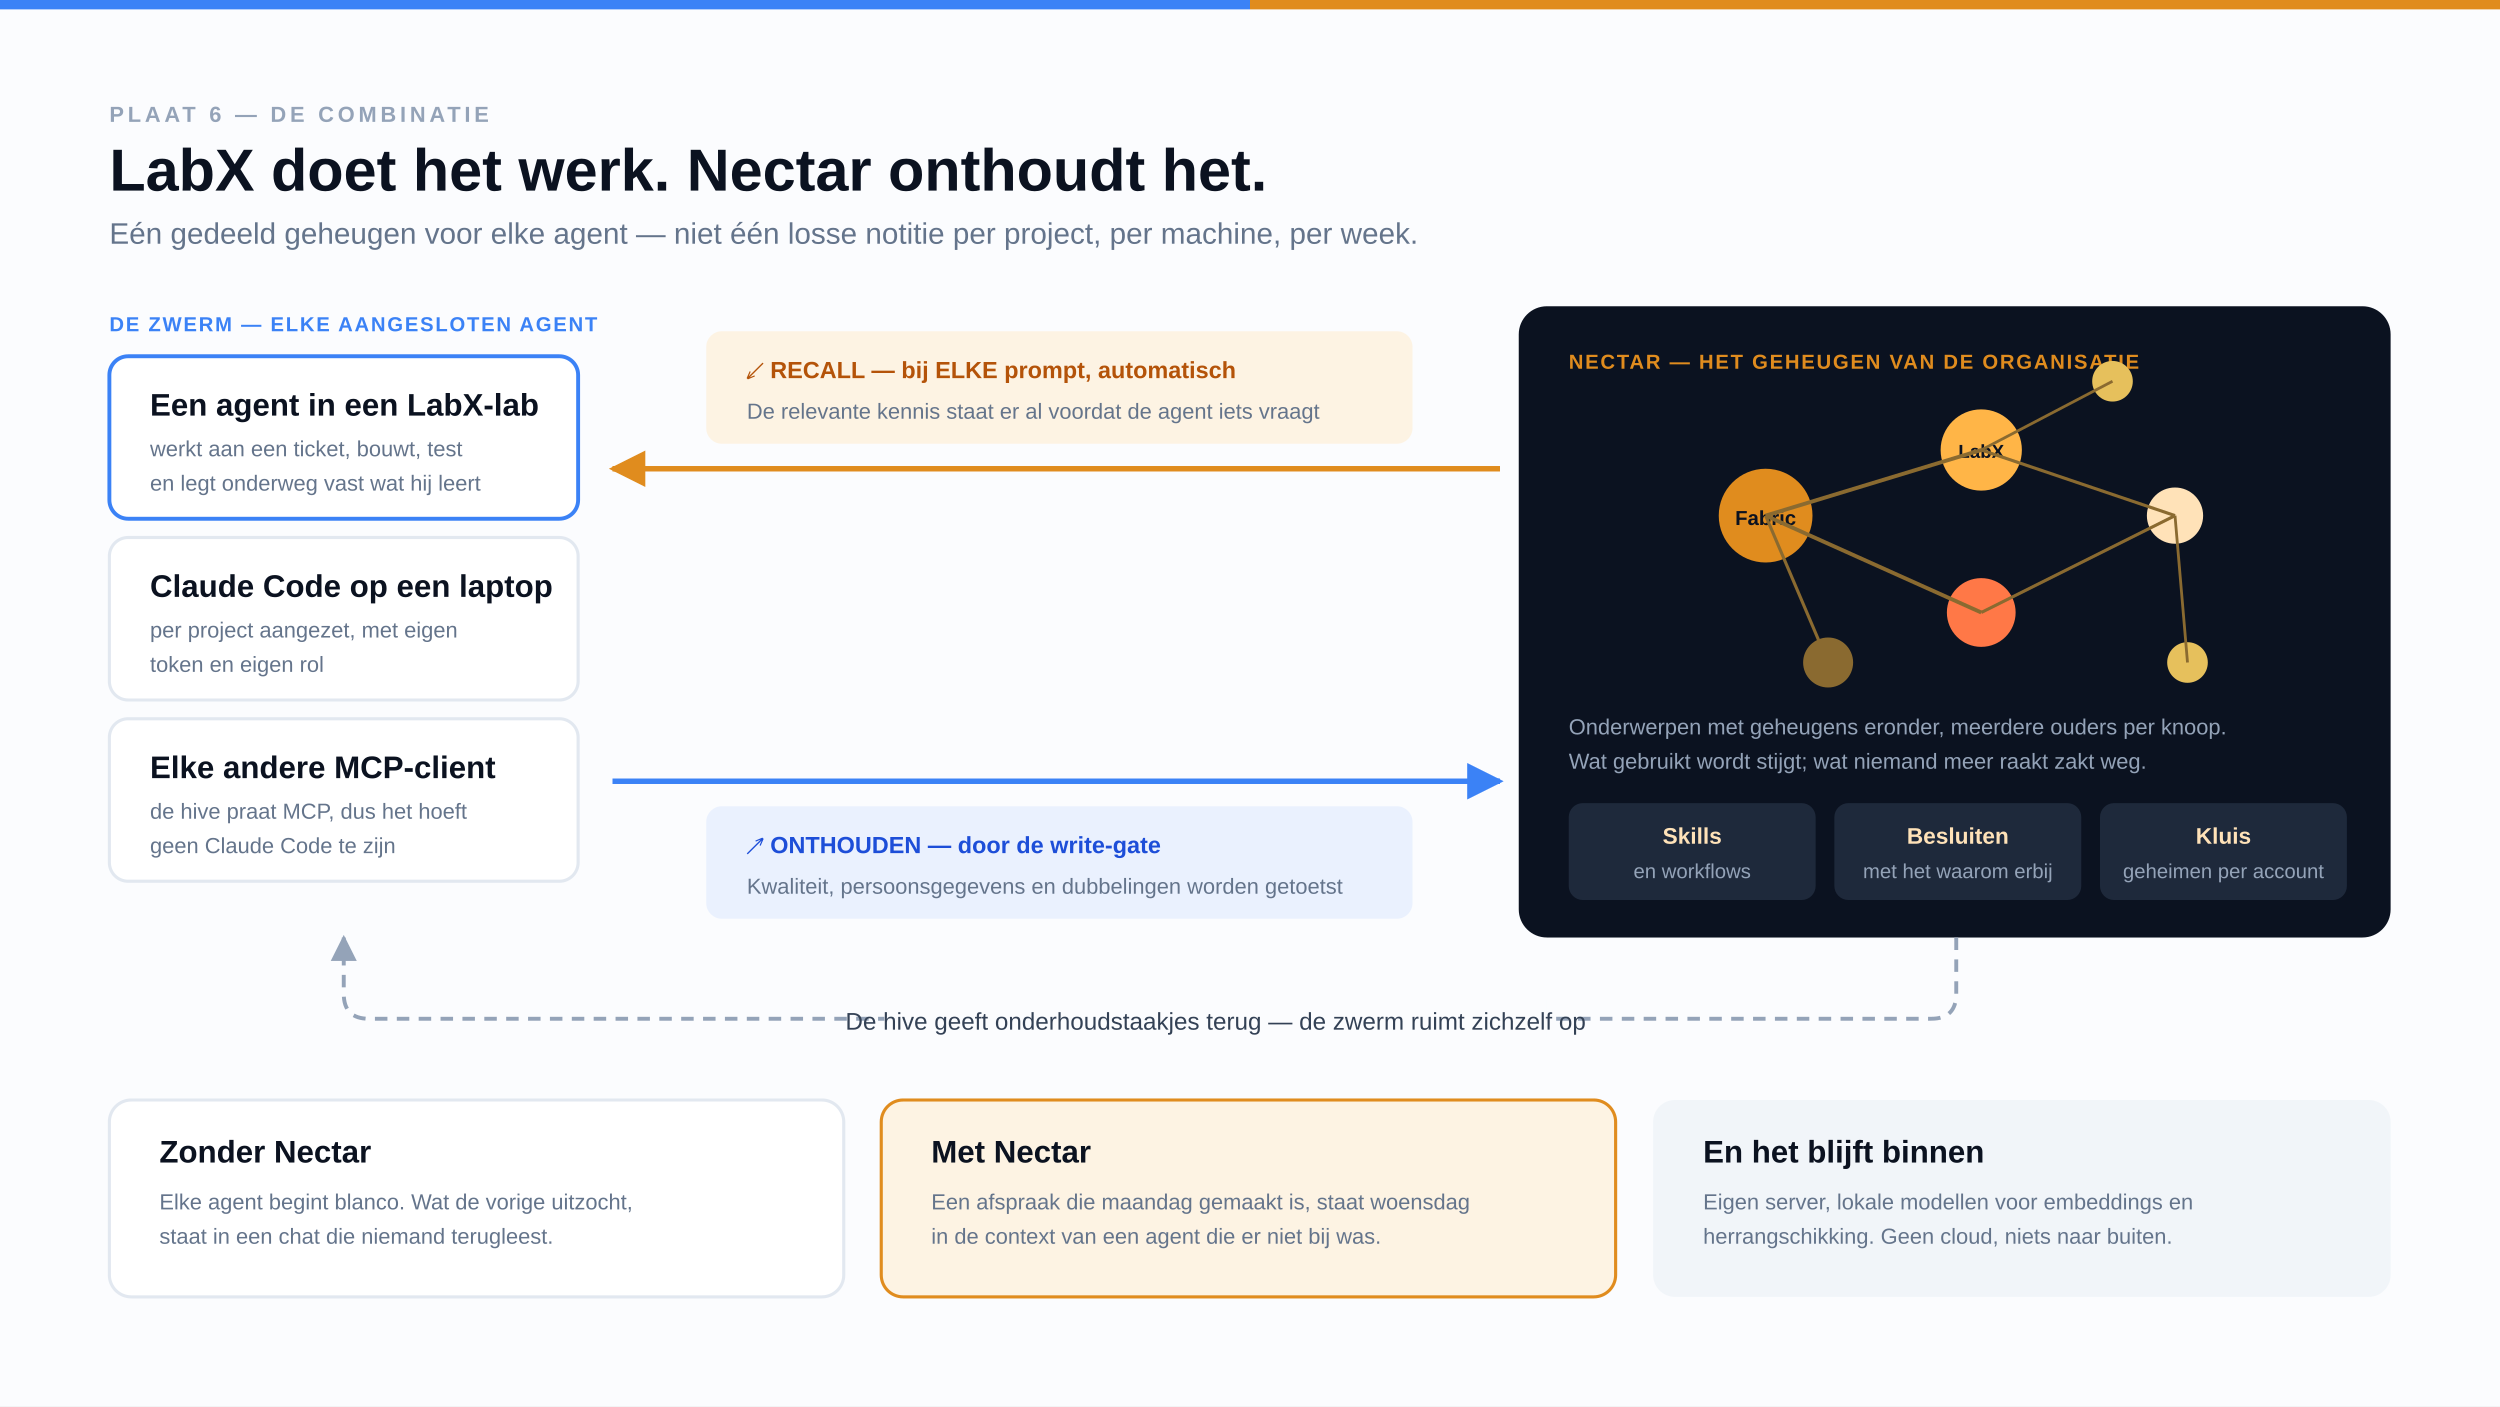
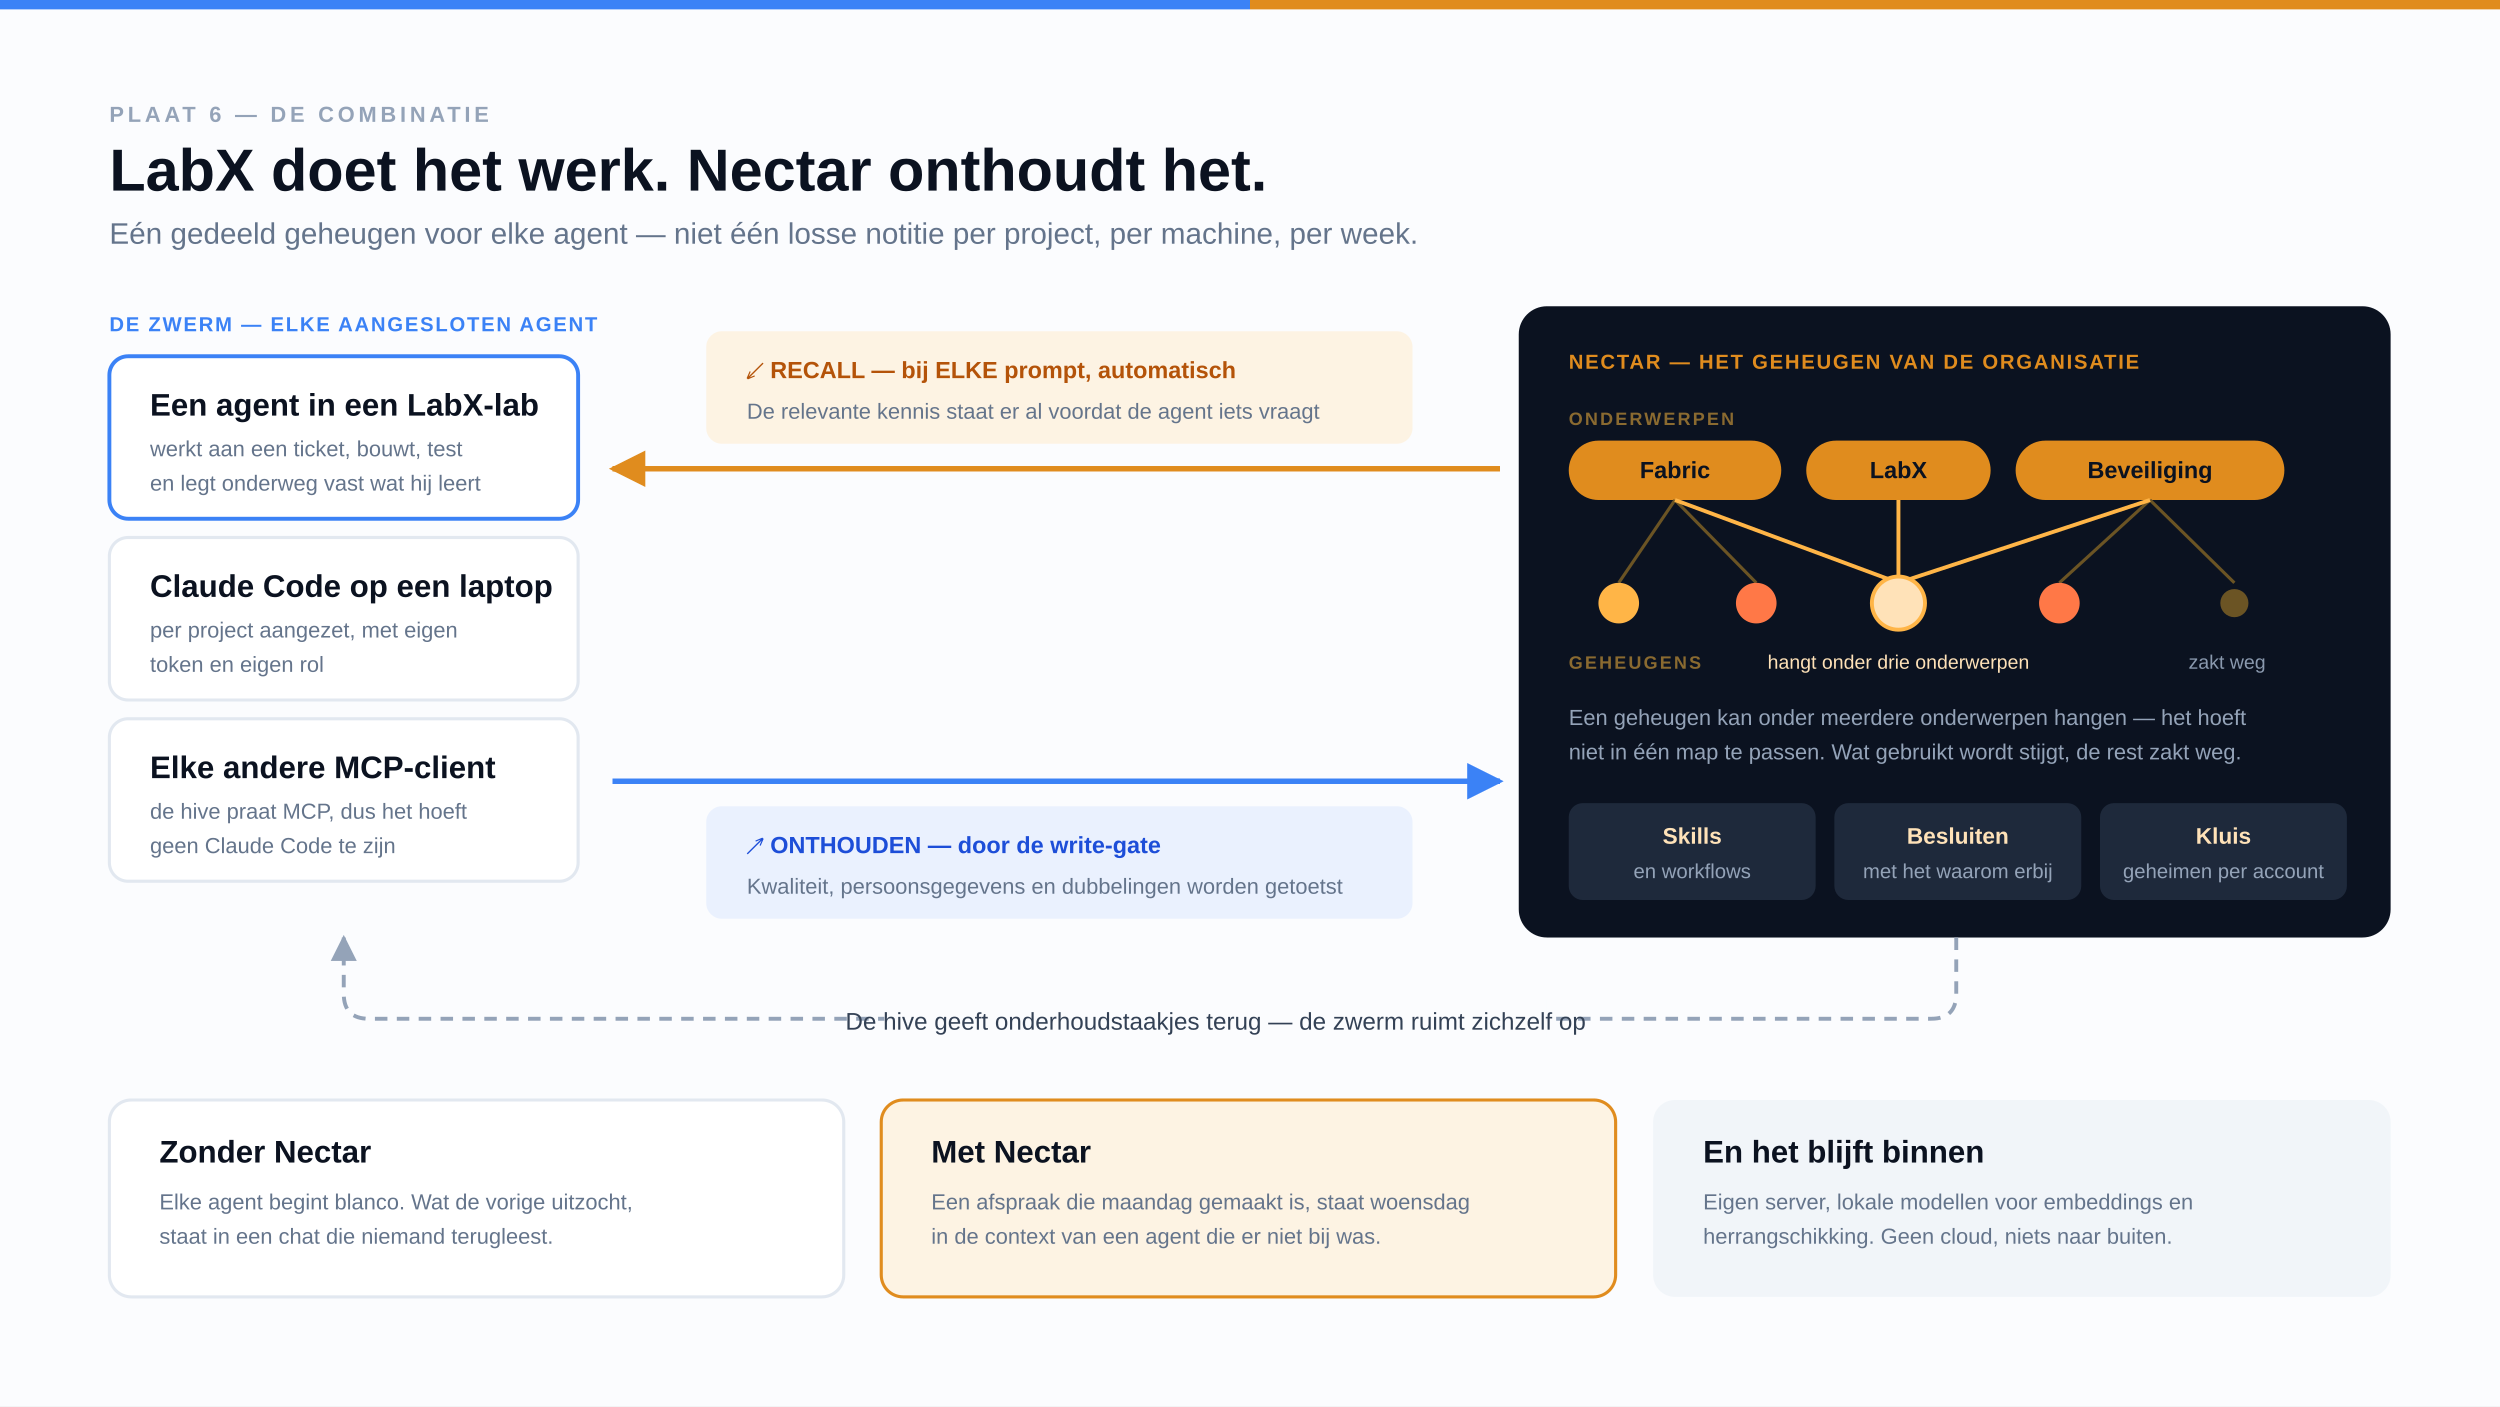
<svg xmlns="http://www.w3.org/2000/svg" viewBox="0 0 1600 900" width="1600" height="900" role="img" aria-labelledby="t5">
  <defs>
    <marker id="ah" viewBox="0 0 12 12" refX="10" refY="6" markerWidth="8" markerHeight="8" orient="auto-start-reverse">
      <path d="M1 1 L11 6 L1 11 z" fill="#E08C1E" />
    </marker>
    <marker id="ab" viewBox="0 0 12 12" refX="10" refY="6" markerWidth="8" markerHeight="8" orient="auto-start-reverse">
      <path d="M1 1 L11 6 L1 11 z" fill="#3B82F6" />
    </marker>
    <marker id="ag" viewBox="0 0 12 12" refX="10" refY="6" markerWidth="8" markerHeight="8" orient="auto-start-reverse">
      <path d="M1 1 L11 6 L1 11 z" fill="#94A3B8" />
    </marker>
  </defs>
  <style>
    .f { font-family: Archivo, "Segoe UI", "Helvetica Neue", Arial, sans-serif; }
    .title { font-size: 38px; font-weight: 700; fill: #0B1220; }
    .sub { font-size: 19px; fill: #64748B; }
    .eyebrow { font-size: 14px; font-weight: 700; fill: #94A3B8; letter-spacing: 2.4px; }
    .h { font-size: 20px; font-weight: 700; fill: #0B1220; }
    .hw { font-size: 20px; font-weight: 700; fill: #FFFFFF; }
    .lab { font-size: 15.5px; fill: #334155; }
    .sm { font-size: 14px; fill: #64748B; }
    .smw { font-size: 14px; fill: #94A3B8; }
    .tag { font-size: 13px; font-weight: 700; letter-spacing: 1.1px; }
    .flow { font-size: 15px; font-weight: 700; }
  </style>
  <rect width="1600" height="900" fill="#FBFCFE" />
  <rect x="0" y="0" width="800" height="6" fill="#3B82F6" />
  <rect x="800" y="0" width="800" height="6" fill="#E08C1E" />
  <text class="f eyebrow" x="70" y="78">PLAAT 6 — DE COMBINATIE</text>
  <text class="f title" x="70" y="122">LabX doet het werk. Nectar onthoudt het.</text>
  <text class="f sub" x="70" y="156">Eén gedeeld geheugen voor elke agent — niet één losse notitie per project, per machine, per week.</text>
  <text class="f tag" x="70" y="212" fill="#3B82F6">DE ZWERM — ELKE AANGESLOTEN AGENT</text>
  <rect x="70" y="228" width="300" height="104" rx="12" fill="#FFFFFF" stroke="#3B82F6" stroke-width="2.5" />
  <text class="f h" x="96" y="266">Een agent in een LabX-lab</text>
  <text class="f sm" x="96" y="292">werkt aan een ticket, bouwt, test</text>
  <text class="f sm" x="96" y="314">en legt onderweg vast wat hij leert</text>
  <rect x="70" y="344" width="300" height="104" rx="12" fill="#FFFFFF" stroke="#E2E8F0" stroke-width="2" />
  <text class="f h" x="96" y="382">Claude Code op een laptop</text>
  <text class="f sm" x="96" y="408">per project aangezet, met eigen</text>
  <text class="f sm" x="96" y="430">token en eigen rol</text>
  <rect x="70" y="460" width="300" height="104" rx="12" fill="#FFFFFF" stroke="#E2E8F0" stroke-width="2" />
  <text class="f h" x="96" y="498">Elke andere MCP-client</text>
  <text class="f sm" x="96" y="524">de hive praat MCP, dus het hoeft</text>
  <text class="f sm" x="96" y="546">geen Claude Code te zijn</text>
  <path d="M960 300 L392 300" stroke="#E08C1E" stroke-width="3.5" marker-end="url(#ah)" />
  <rect x="452" y="212" width="452" height="72" rx="10" fill="#FDF3E3" />
  <text class="f flow" x="478" y="242" fill="#B45309">↙ RECALL — bij ELKE prompt, automatisch</text>
  <text class="f sm" x="478" y="268">De relevante kennis staat er al voordat de agent iets vraagt</text>
  <path d="M392 500 L960 500" stroke="#3B82F6" stroke-width="3.5" marker-end="url(#ab)" />
  <rect x="452" y="516" width="452" height="72" rx="10" fill="#EAF1FE" />
  <text class="f flow" x="478" y="546" fill="#1D4ED8">↗ ONTHOUDEN — door de write-gate</text>
  <text class="f sm" x="478" y="572">Kwaliteit, persoonsgegevens en dubbelingen worden getoetst</text>
  <rect x="972" y="196" width="558" height="404" rx="18" fill="#0B1220" />
  <text class="f tag" x="1004" y="236" fill="#E08C1E">NECTAR — HET GEHEUGEN VAN DE ORGANISATIE</text>
-   <circle cx="1130" cy="330" r="30" fill="#E08C1E" />
-   <text class="f" x="1130" y="336" text-anchor="middle" font-size="13" font-weight="700" fill="#0B1220">Fabric</text>
-   <circle cx="1268" cy="288" r="26" fill="#FFB547" />
-   <text class="f" x="1268" y="293" text-anchor="middle" font-size="12" font-weight="700" fill="#0B1220">LabX</text>
-   <circle cx="1268" cy="392" r="22" fill="#FF7847" />
-   <circle cx="1392" cy="330" r="18" fill="#FFE2B8" />
-   <circle cx="1170" cy="424" r="16" fill="#8A6A30" />
-   <circle cx="1352" cy="244" r="13" fill="#E6C05C" />
-   <circle cx="1400" cy="424" r="13" fill="#E6C05C" />
-   <line x1="1130" y1="330" x2="1268" y2="288" stroke="#8A6A30" stroke-width="2.5" />
-   <line x1="1130" y1="330" x2="1268" y2="392" stroke="#8A6A30" stroke-width="2.5" />
-   <line x1="1268" y1="288" x2="1392" y2="330" stroke="#8A6A30" stroke-width="2" />
-   <line x1="1268" y1="392" x2="1392" y2="330" stroke="#8A6A30" stroke-width="2" />
-   <line x1="1130" y1="330" x2="1170" y2="424" stroke="#8A6A30" stroke-width="2" />
-   <line x1="1268" y1="288" x2="1352" y2="244" stroke="#8A6A30" stroke-width="1.8" />
-   <line x1="1392" y1="330" x2="1400" y2="424" stroke="#8A6A30" stroke-width="1.8" />
-   <text class="f smw" x="1004" y="470">Onderwerpen met geheugens eronder, meerdere ouders per knoop.</text>
-   <text class="f smw" x="1004" y="492">Wat gebruikt wordt stijgt; wat niemand meer raakt zakt weg.</text>
+   <text class="f" x="1004" y="272" font-size="11.5" font-weight="700" letter-spacing="1.4" fill="#8A6A30">ONDERWERPEN</text>
+   <rect x="1004" y="282" width="136" height="38" rx="19" fill="#E08C1E" />
+   <text class="f" x="1072" y="306" text-anchor="middle" font-size="15" font-weight="700" fill="#0B1220">Fabric</text>
+   <rect x="1156" y="282" width="118" height="38" rx="19" fill="#E08C1E" />
+   <text class="f" x="1215" y="306" text-anchor="middle" font-size="15" font-weight="700" fill="#0B1220">LabX</text>
+   <rect x="1290" y="282" width="172" height="38" rx="19" fill="#E08C1E" />
+   <text class="f" x="1376" y="306" text-anchor="middle" font-size="15" font-weight="700" fill="#0B1220">Beveiliging</text>
+   <line x1="1072" y1="320" x2="1036" y2="373" stroke="#6B5424" stroke-width="2" />
+   <line x1="1072" y1="320" x2="1124" y2="373" stroke="#6B5424" stroke-width="2" />
+   <line x1="1376" y1="320" x2="1318" y2="373" stroke="#6B5424" stroke-width="2" />
+   <line x1="1376" y1="320" x2="1430" y2="373" stroke="#6B5424" stroke-width="2" />
+   <line x1="1072" y1="320" x2="1215" y2="373" stroke="#FFB547" stroke-width="2.5" />
+   <line x1="1215" y1="320" x2="1215" y2="373" stroke="#FFB547" stroke-width="2.5" />
+   <line x1="1376" y1="320" x2="1215" y2="373" stroke="#FFB547" stroke-width="2.5" />
+   <circle cx="1036" cy="386" r="13" fill="#FFB547" />
+   <circle cx="1124" cy="386" r="13" fill="#FF7847" />
+   <circle cx="1215" cy="386" r="17" fill="#FFE2B8" stroke="#FFB547" stroke-width="2.5" />
+   <circle cx="1318" cy="386" r="13" fill="#FF7847" />
+   <circle cx="1430" cy="386" r="9" fill="#6B5424" />
+   <text class="f" x="1004" y="428" font-size="11.5" font-weight="700" letter-spacing="1.4" fill="#8A6A30">GEHEUGENS</text>
+   <text class="f" x="1215" y="428" text-anchor="middle" font-size="12.5" fill="#FFE2B8">hangt onder drie onderwerpen</text>
+   <text class="f" x="1450" y="428" text-anchor="end" font-size="12.5" fill="#8A99AE">zakt weg</text>
+   <text class="f smw" x="1004" y="464">Een geheugen kan onder meerdere onderwerpen hangen — het hoeft</text>
+   <text class="f smw" x="1004" y="486">niet in één map te passen. Wat gebruikt wordt stijgt, de rest zakt weg.</text>
  <rect x="1004" y="514" width="158" height="62" rx="9" fill="#1E293B" />
  <text class="f" x="1083" y="540" text-anchor="middle" font-size="14.5" font-weight="700" fill="#FFE2B8">Skills</text>
  <text class="f" x="1083" y="562" text-anchor="middle" font-size="13" fill="#94A3B8">en workflows</text>
  <rect x="1174" y="514" width="158" height="62" rx="9" fill="#1E293B" />
  <text class="f" x="1253" y="540" text-anchor="middle" font-size="14.5" font-weight="700" fill="#FFE2B8">Besluiten</text>
  <text class="f" x="1253" y="562" text-anchor="middle" font-size="13" fill="#94A3B8">met het waarom erbij</text>
  <rect x="1344" y="514" width="158" height="62" rx="9" fill="#1E293B" />
  <text class="f" x="1423" y="540" text-anchor="middle" font-size="14.5" font-weight="700" fill="#FFE2B8">Kluis</text>
  <text class="f" x="1423" y="562" text-anchor="middle" font-size="13" fill="#94A3B8">geheimen per account</text>
  <path d="M1252 600 L1252 636 Q1252 652 1236 652 L236 652 Q220 652 220 636 L220 600" fill="none" stroke="#94A3B8" stroke-width="2.5" stroke-dasharray="8 6" marker-end="url(#ag)" />
  <rect x="566" y="630" width="424" height="44" rx="10" fill="#FBFCFE" />
  <text class="f lab" x="778" y="659" text-anchor="middle" fill="#64748B">De hive geeft onderhoudstaakjes terug — de zwerm ruimt zichzelf op</text>
  <rect x="70" y="704" width="470" height="126" rx="14" fill="#FFFFFF" stroke="#E2E8F0" stroke-width="2" />
  <text class="f h" x="102" y="744">Zonder Nectar</text>
  <text class="f sm" x="102" y="774">Elke agent begint blanco. Wat de vorige uitzocht,</text>
  <text class="f sm" x="102" y="796">staat in een chat die niemand terugleest.</text>
  <rect x="564" y="704" width="470" height="126" rx="14" fill="#FDF3E3" stroke="#E08C1E" stroke-width="2" />
  <text class="f h" x="596" y="744" fill="#B45309">Met Nectar</text>
  <text class="f sm" x="596" y="774">Een afspraak die maandag gemaakt is, staat woensdag</text>
  <text class="f sm" x="596" y="796">in de context van een agent die er niet bij was.</text>
  <rect x="1058" y="704" width="472" height="126" rx="14" fill="#F1F5F9" />
  <text class="f h" x="1090" y="744">En het blijft binnen</text>
  <text class="f sm" x="1090" y="774">Eigen server, lokale modellen voor embeddings en</text>
  <text class="f sm" x="1090" y="796">herrangschikking. Geen cloud, niets naar buiten.</text>
</svg>
